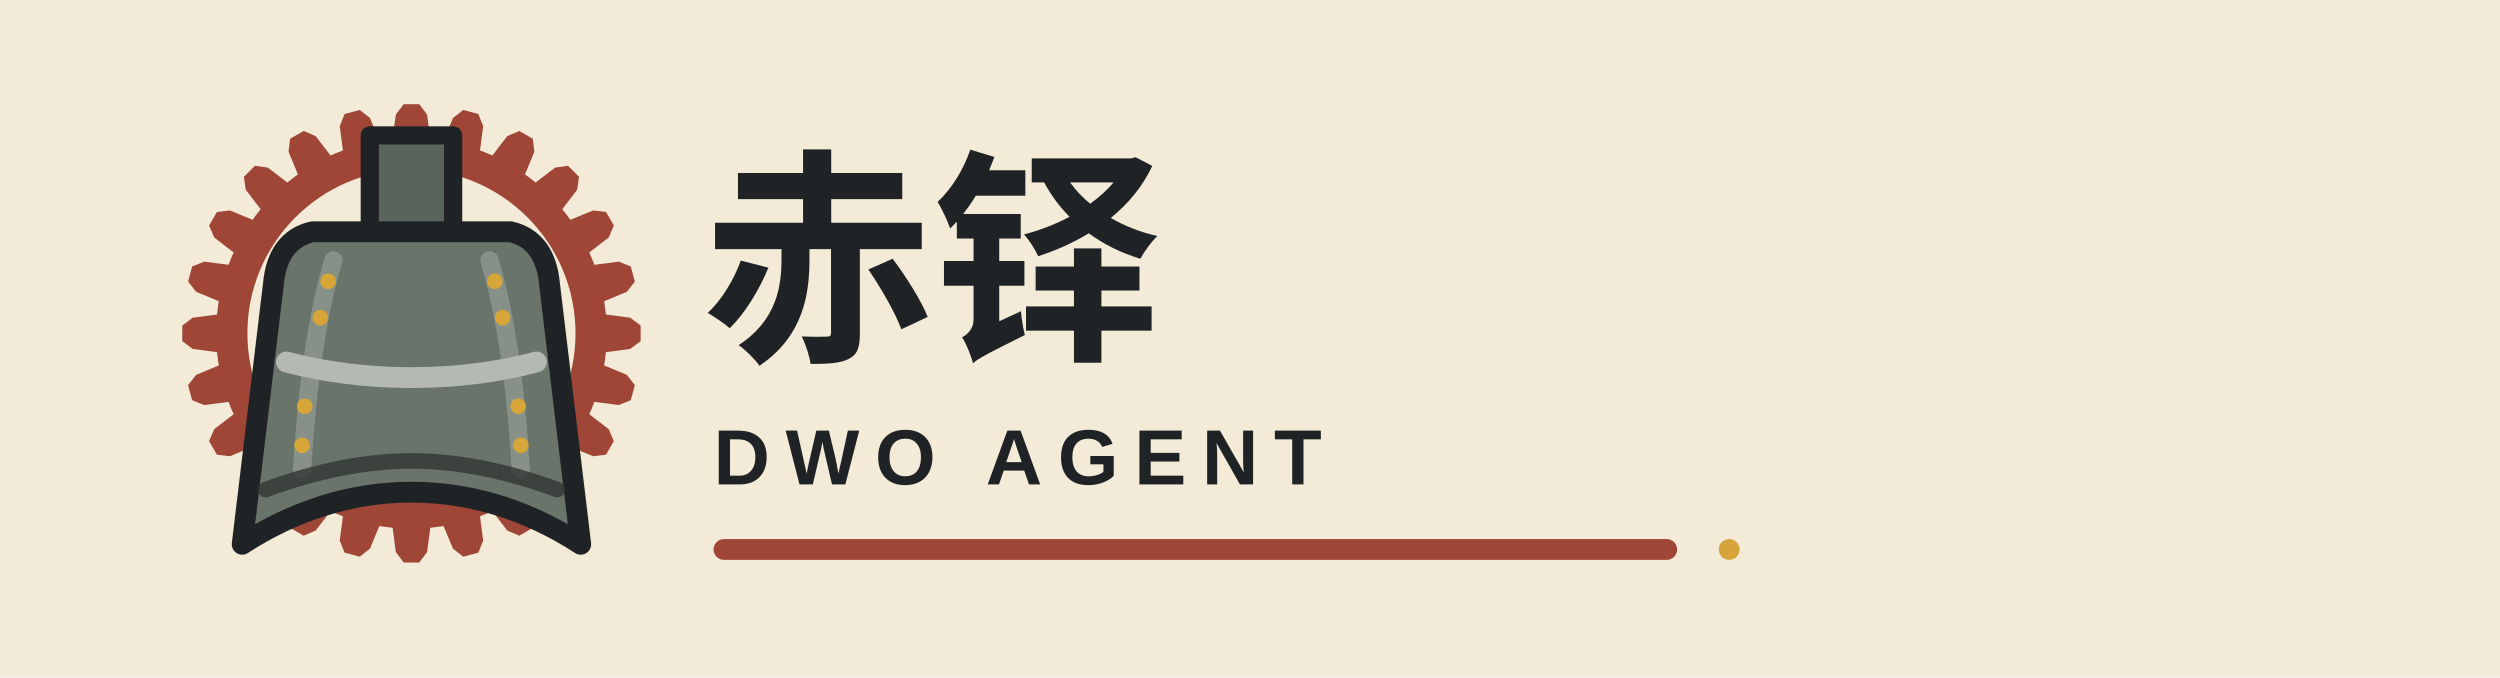
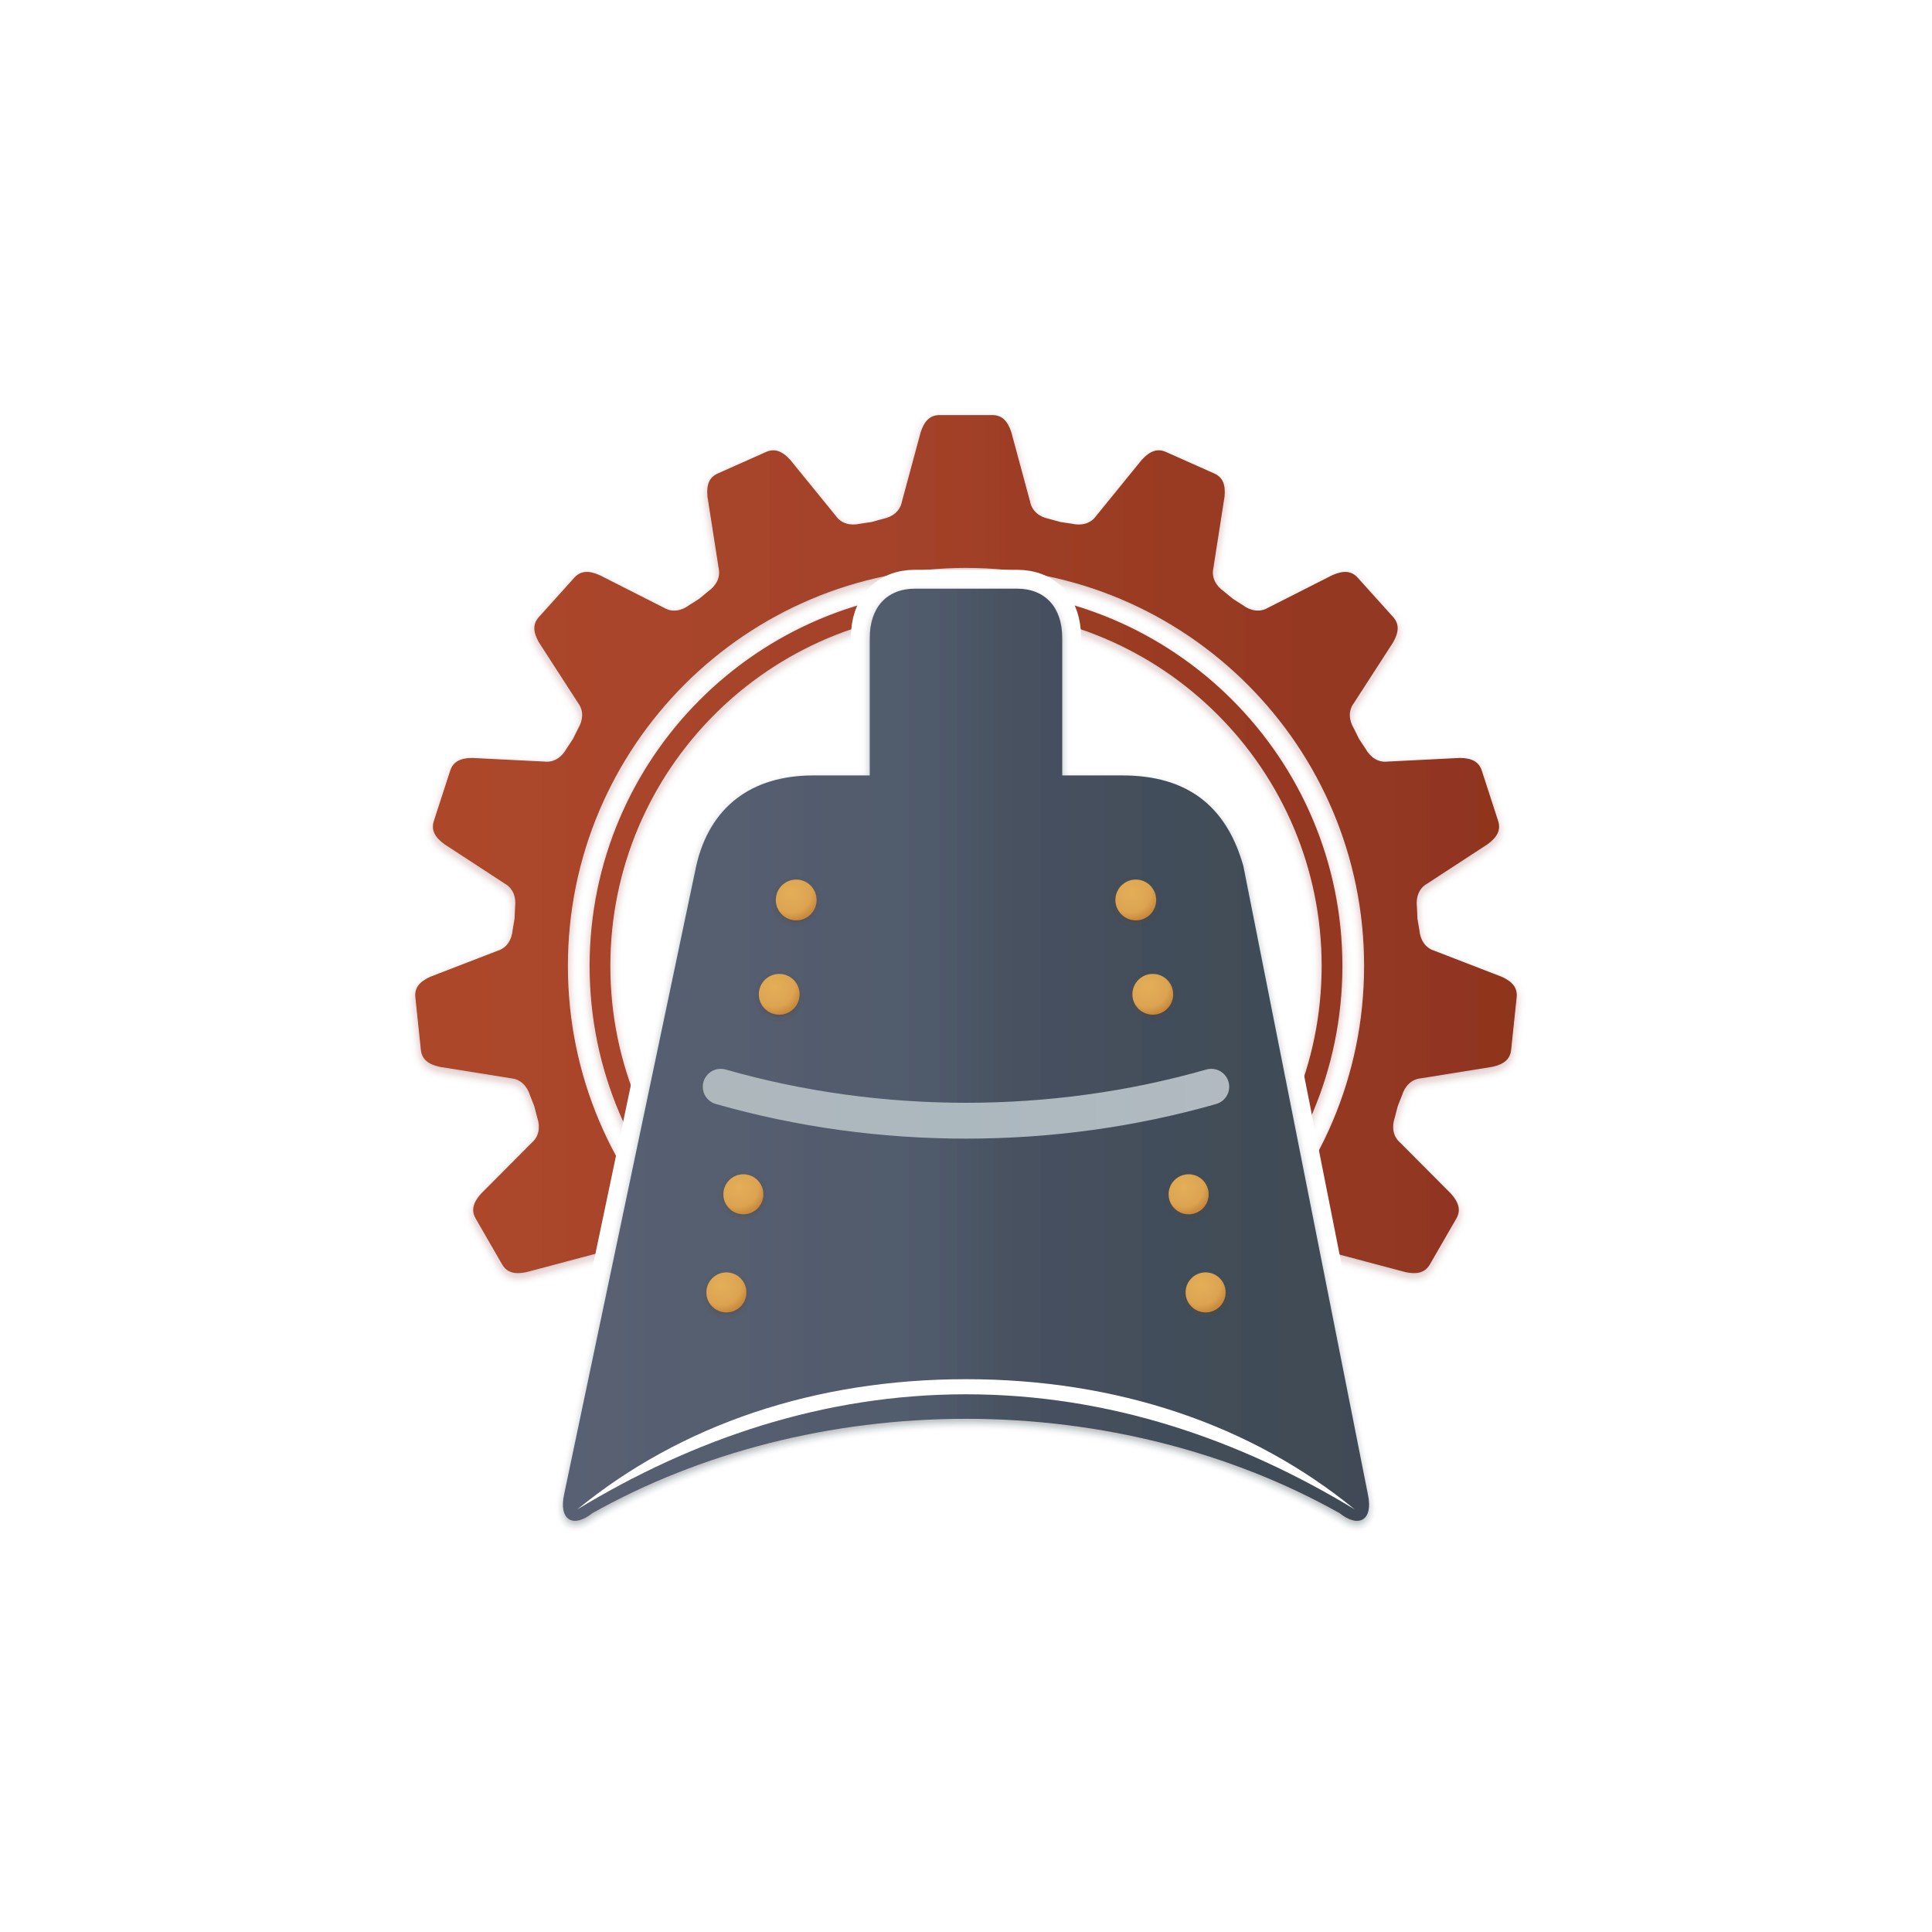
- <svg xmlns="http://www.w3.org/2000/svg" width="960" height="260" viewBox="0 0 960 260" role="img" aria-labelledby="title desc">
-   <rect width="960" height="260" fill="#f3ead7" />
+ <svg xmlns="http://www.w3.org/2000/svg" width="1024" height="1024" viewBox="0 0 1024 1024" role="img" aria-labelledby="title desc">
  <defs>
-     <path id="gear-tooth" d="M102 31l2-15 3-4h6l3 4 2 15z" />
+     <linearGradient id="gear" x1="220" y1="512" x2="804" y2="512" gradientUnits="userSpaceOnUse">
+       <stop offset="0" stop-color="#ad472c" />
+       <stop offset="0.46" stop-color="#a34229" />
+       <stop offset="0.56" stop-color="#9d3d25" />
+       <stop offset="1" stop-color="#8f351f" />
+     </linearGradient>
+     <linearGradient id="bell" x1="300" y1="510" x2="725" y2="510" gradientUnits="userSpaceOnUse">
+       <stop offset="0" stop-color="#596173" />
+       <stop offset="0.46" stop-color="#505a6b" />
+       <stop offset="0.56" stop-color="#46515f" />
+       <stop offset="1" stop-color="#3f4a55" />
+     </linearGradient>
+     <linearGradient id="bow" x1="372" y1="576" x2="651" y2="576" gradientUnits="userSpaceOnUse">
+       <stop offset="0" stop-color="#aeb7bc" />
+       <stop offset="0.5" stop-color="#abb8be" />
+       <stop offset="1" stop-color="#b2b9c1" />
+     </linearGradient>
+     <radialGradient id="rivet" cx="38%" cy="32%" r="68%">
+       <stop offset="0" stop-color="#e4ae58" />
+       <stop offset="0.72" stop-color="#dca451" />
+       <stop offset="1" stop-color="#c88a3d" />
+     </radialGradient>
+     <filter id="gear-shadow" x="-8%" y="-8%" width="116%" height="118%" color-interpolation-filters="sRGB">
+       <feDropShadow dx="0" dy="2" stdDeviation="2.5" flood-color="#6b2419" flood-opacity="0.28" />
+     </filter>
+     <filter id="bell-shadow" x="-6%" y="-6%" width="112%" height="114%" color-interpolation-filters="sRGB">
+       <feDropShadow dx="0" dy="2" stdDeviation="2" flood-color="#202936" flood-opacity="0.34" />
+     </filter>
+     <filter id="rivet-shadow" x="-35%" y="-35%" width="170%" height="180%" color-interpolation-filters="sRGB">
+       <feDropShadow dx="0" dy="1" stdDeviation="1.2" flood-color="#5a3d24" flood-opacity="0.38" />
+     </filter>
+     <clipPath id="gear-crop">
+       <rect width="1024" height="670" />
+     </clipPath>
+     <path id="tooth" d="M498 220c-5 0-8 3-10 9l-10 37c-1 5-5 8-10 9l-18 5h124l-18-5c-5-1-9-4-10-9l-10-37c-2-6-5-9-10-9z" />
+     <clipPath id="gear-teeth" clipPathUnits="userSpaceOnUse">
+       <use href="#tooth" />
+       <use href="#tooth" transform="rotate(24 512 512)" />
+       <use href="#tooth" transform="rotate(48 512 512)" />
+       <use href="#tooth" transform="rotate(72 512 512)" />
+       <use href="#tooth" transform="rotate(96 512 512)" />
+       <use href="#tooth" transform="rotate(120 512 512)" />
+       <use href="#tooth" transform="rotate(240 512 512)" />
+       <use href="#tooth" transform="rotate(264 512 512)" />
+       <use href="#tooth" transform="rotate(288 512 512)" />
+       <use href="#tooth" transform="rotate(312 512 512)" />
+       <use href="#tooth" transform="rotate(336 512 512)" />
+     </clipPath>
+     <path id="bell-shape" d="M485 312h54c15 0 24 10 24 26v73h32c34 0 55 16 64 48l66 333c3 14-5 18-15 10-57-32-126-50-198-50s-141 18-198 50c-10 8-18 4-15-10l70-333c7-31 29-48 62-48h30v-73c0-16 9-26 24-26z" />
  </defs>
-   <g transform="translate(48 28)">
-     <g fill="#9f4636">
-       <circle cx="110" cy="100" r="75" />
-       <use href="#gear-tooth" />
-       <use href="#gear-tooth" transform="rotate(15 110 100)" />
-       <use href="#gear-tooth" transform="rotate(30 110 100)" />
-       <use href="#gear-tooth" transform="rotate(45 110 100)" />
-       <use href="#gear-tooth" transform="rotate(60 110 100)" />
-       <use href="#gear-tooth" transform="rotate(75 110 100)" />
-       <use href="#gear-tooth" transform="rotate(90 110 100)" />
-       <use href="#gear-tooth" transform="rotate(105 110 100)" />
-       <use href="#gear-tooth" transform="rotate(120 110 100)" />
-       <use href="#gear-tooth" transform="rotate(135 110 100)" />
-       <use href="#gear-tooth" transform="rotate(150 110 100)" />
-       <use href="#gear-tooth" transform="rotate(165 110 100)" />
-       <use href="#gear-tooth" transform="rotate(180 110 100)" />
-       <use href="#gear-tooth" transform="rotate(195 110 100)" />
-       <use href="#gear-tooth" transform="rotate(210 110 100)" />
-       <use href="#gear-tooth" transform="rotate(225 110 100)" />
-       <use href="#gear-tooth" transform="rotate(240 110 100)" />
-       <use href="#gear-tooth" transform="rotate(255 110 100)" />
-       <use href="#gear-tooth" transform="rotate(270 110 100)" />
-       <use href="#gear-tooth" transform="rotate(285 110 100)" />
-       <use href="#gear-tooth" transform="rotate(300 110 100)" />
-       <use href="#gear-tooth" transform="rotate(315 110 100)" />
-       <use href="#gear-tooth" transform="rotate(330 110 100)" />
-       <use href="#gear-tooth" transform="rotate(345 110 100)" />
+   <rect width="1024" height="1024" fill="#fff" />
+   <g filter="url(#gear-shadow)">
+     <g clip-path="url(#gear-teeth)">
+       <rect width="1024" height="1024" fill="url(#gear)" />
    </g>
-     <circle cx="110" cy="100" r="63" fill="#f3ead7" />
-     <path d="M94 24h32v39H94z" fill="#59645d" stroke="#202326" stroke-width="7" stroke-linejoin="round" />
-     <path d="M72 61c-9 2-14 9-15 20L45 181c20-13 42-20 65-20s45 7 65 20L163 81c-1-11-6-18-15-20z" fill="#69746b" stroke="#202326" stroke-width="8" stroke-linejoin="round" />
-     <path d="M80 72c-6 20-10 47-12 80M140 72c6 20 10 47 12 80" fill="none" stroke="#8d978e" stroke-width="7" stroke-linecap="round" opacity=".82" />
-     <g fill="#d8a538">
-       <circle cx="78" cy="80" r="3" />
-       <circle cx="142" cy="80" r="3" />
-       <circle cx="75" cy="94" r="3" />
-       <circle cx="145" cy="94" r="3" />
-       <circle cx="69" cy="128" r="3" />
-       <circle cx="151" cy="128" r="3" />
-       <circle cx="68" cy="143" r="3" />
-       <circle cx="152" cy="143" r="3" />
-     </g>
-     <path d="M62 111c30 8 66 8 96 0" fill="none" stroke="#b4bab3" stroke-width="8" stroke-linecap="round" />
-     <path d="M54 160c19-7 38-11 56-11s37 4 56 11" fill="none" stroke="#303632" stroke-width="6" stroke-linecap="round" opacity=".78" />
+     <path d="M512 274a238 238 0 1 1 0 476 238 238 0 1 1 0-476zm0 27a211 211 0 1 0 0 422 211 211 0 1 0 0-422z" fill="url(#gear)" fill-rule="evenodd" clip-path="url(#gear-crop)" />
+     <circle cx="512" cy="512" r="194" fill="none" stroke="url(#gear)" stroke-width="11" />
  </g>
-   <g fill="#202326">
-     <text x="270" y="132" font-family="Noto Serif SC, Source Han Serif SC, Microsoft YaHei, serif" font-size="88" font-weight="700">赤铎</text>
-     <text x="274" y="186" font-family="Segoe UI, Arial, sans-serif" font-size="30" font-weight="650" letter-spacing="6">DWO AGENT</text>
+   <use href="#bell-shape" fill="#fff" stroke="#fff" stroke-width="20" stroke-linejoin="round" />
+   <use href="#bell-shape" fill="url(#bell)" filter="url(#bell-shadow)" />
+   <path d="M382 576c84 24 176 24 260 0" fill="none" stroke="url(#bow)" stroke-width="19" stroke-linecap="round" />
+   <g fill="url(#rivet)" filter="url(#rivet-shadow)">
+     <circle cx="422" cy="477" r="10.8" />
+     <circle cx="602" cy="477" r="10.8" />
+     <circle cx="413" cy="527" r="10.8" />
+     <circle cx="611" cy="527" r="10.8" />
+     <circle cx="394" cy="633" r="10.6" />
+     <circle cx="630" cy="633" r="10.6" />
+     <circle cx="385" cy="685" r="10.6" />
+     <circle cx="639" cy="685" r="10.6" />
  </g>
-   <rect x="274" y="207" width="370" height="8" rx="4" fill="#9f4636" />
-   <circle cx="664" cy="211" r="4" fill="#d7a43b" />
+   <path d="M306 800c55-45 126-69 206-69s151 24 206 69c-61-37-130-61-206-61s-145 24-206 61z" fill="#fff" />
</svg>
